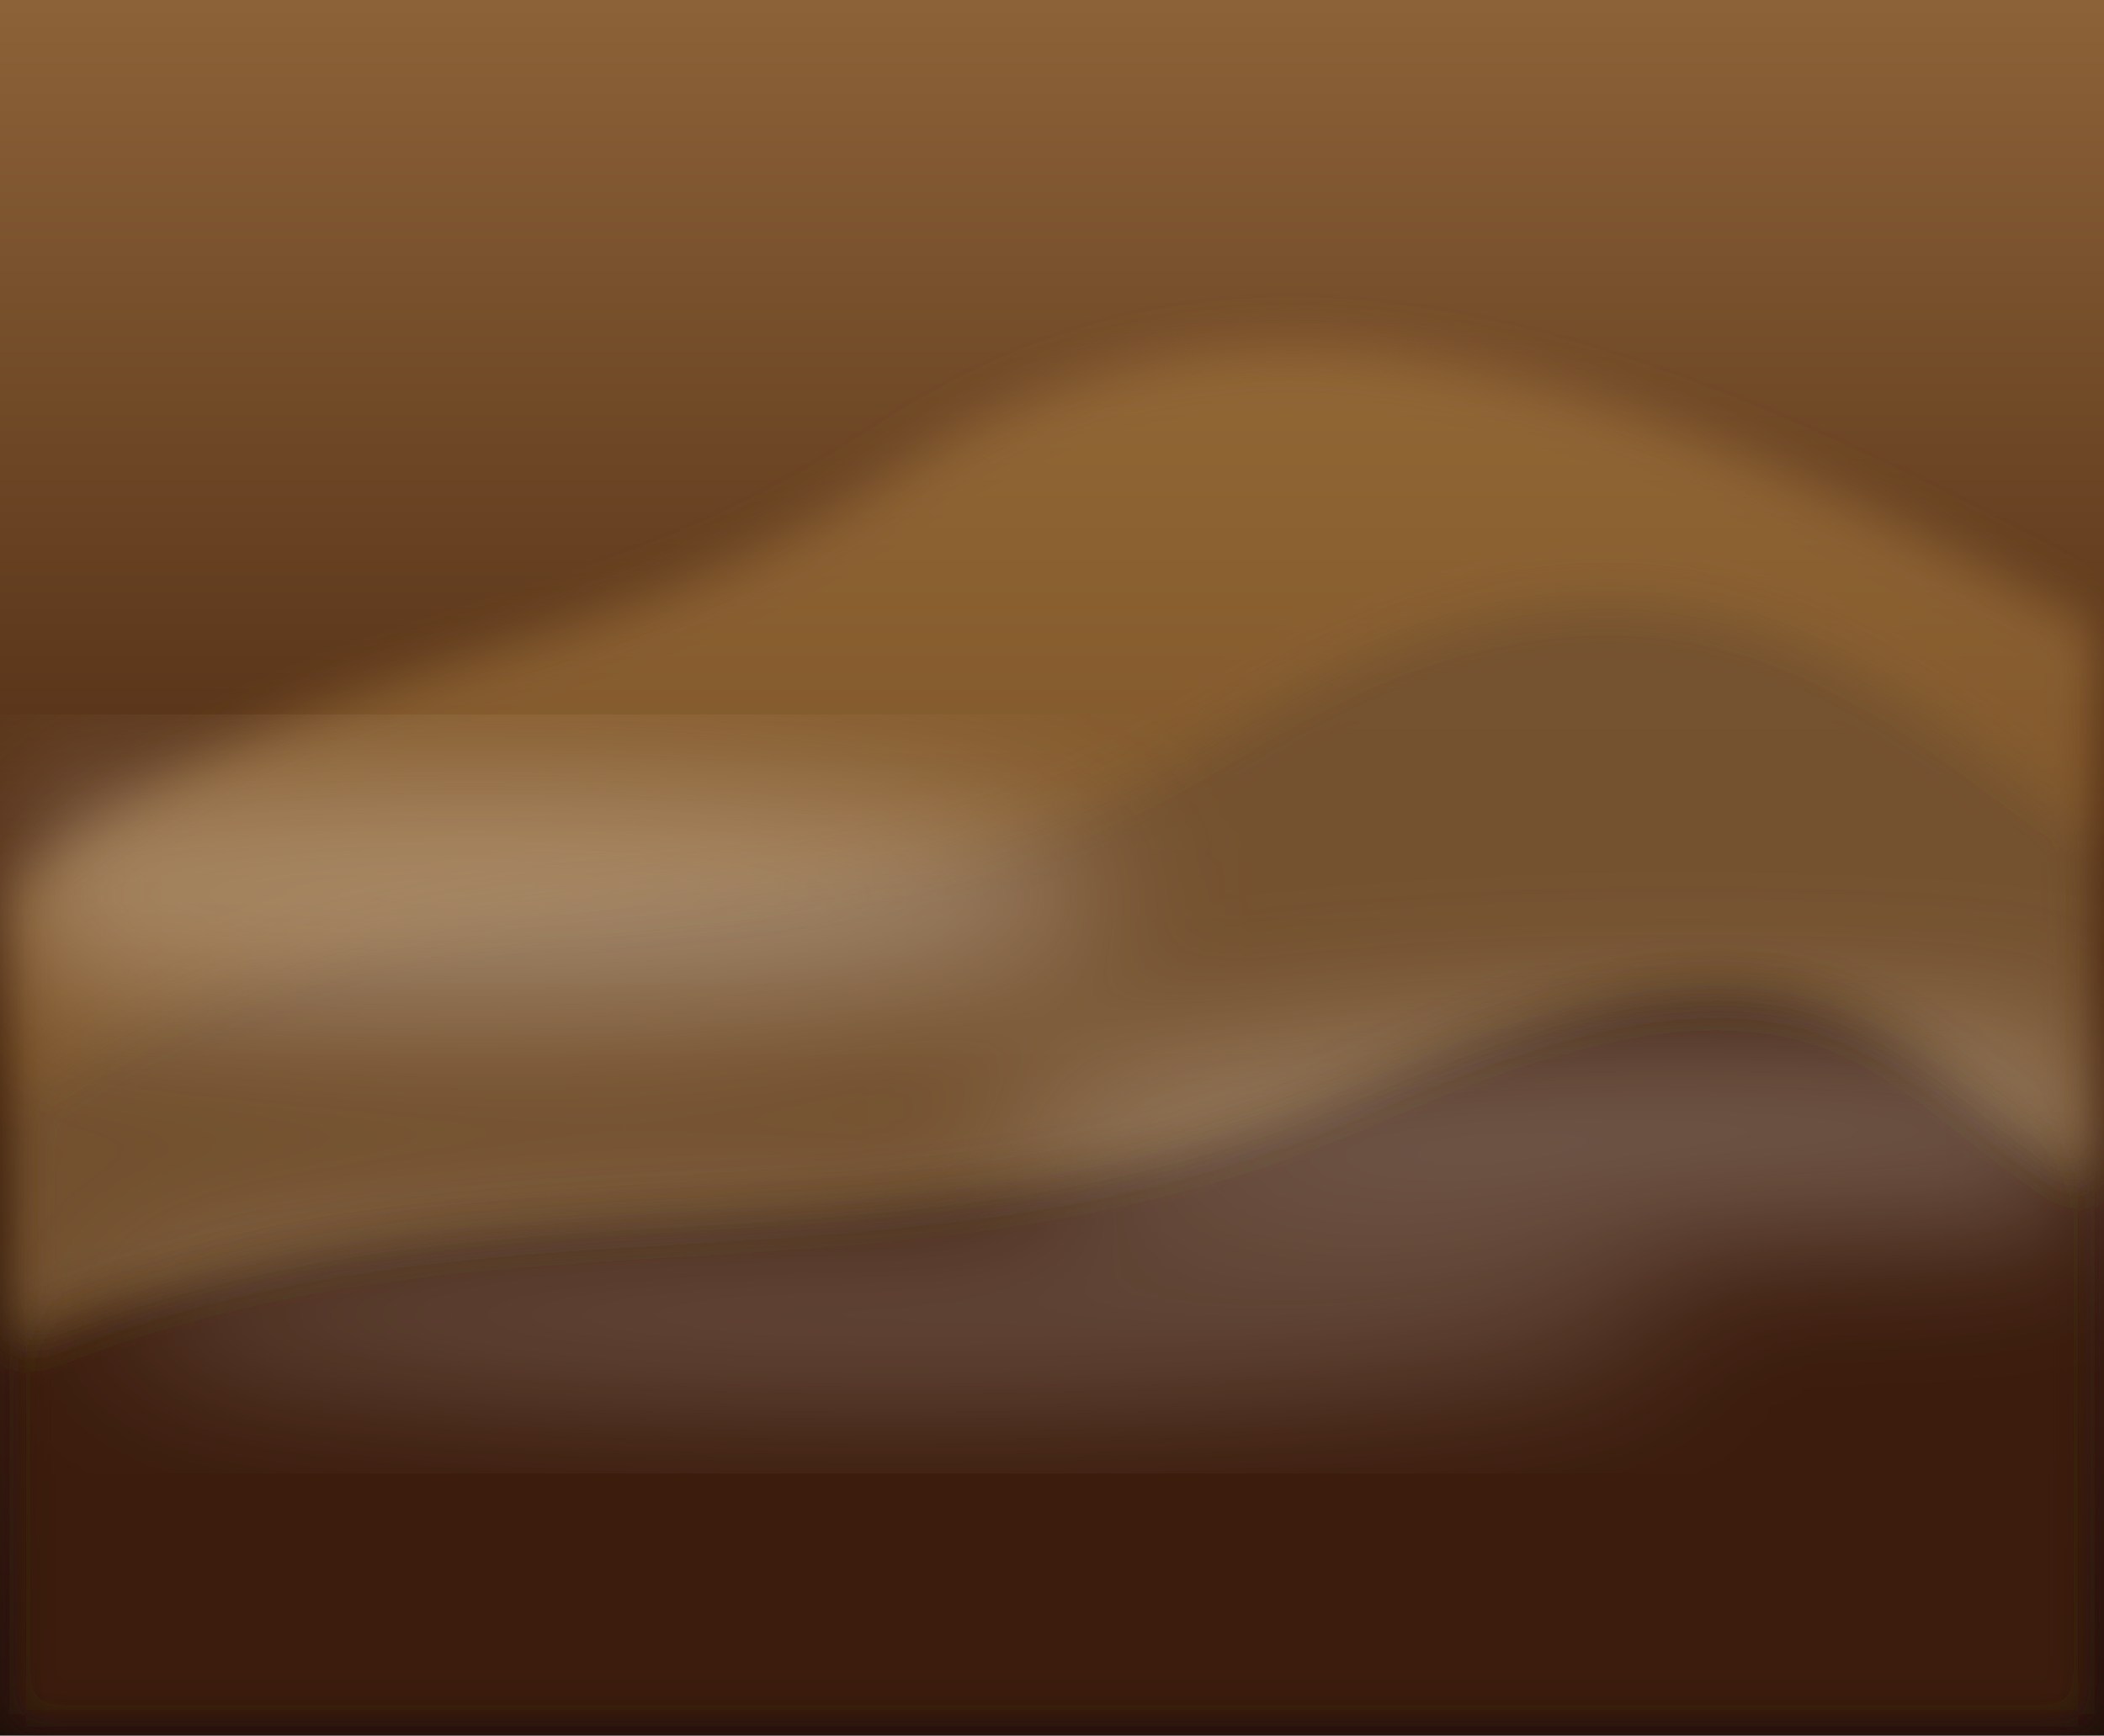
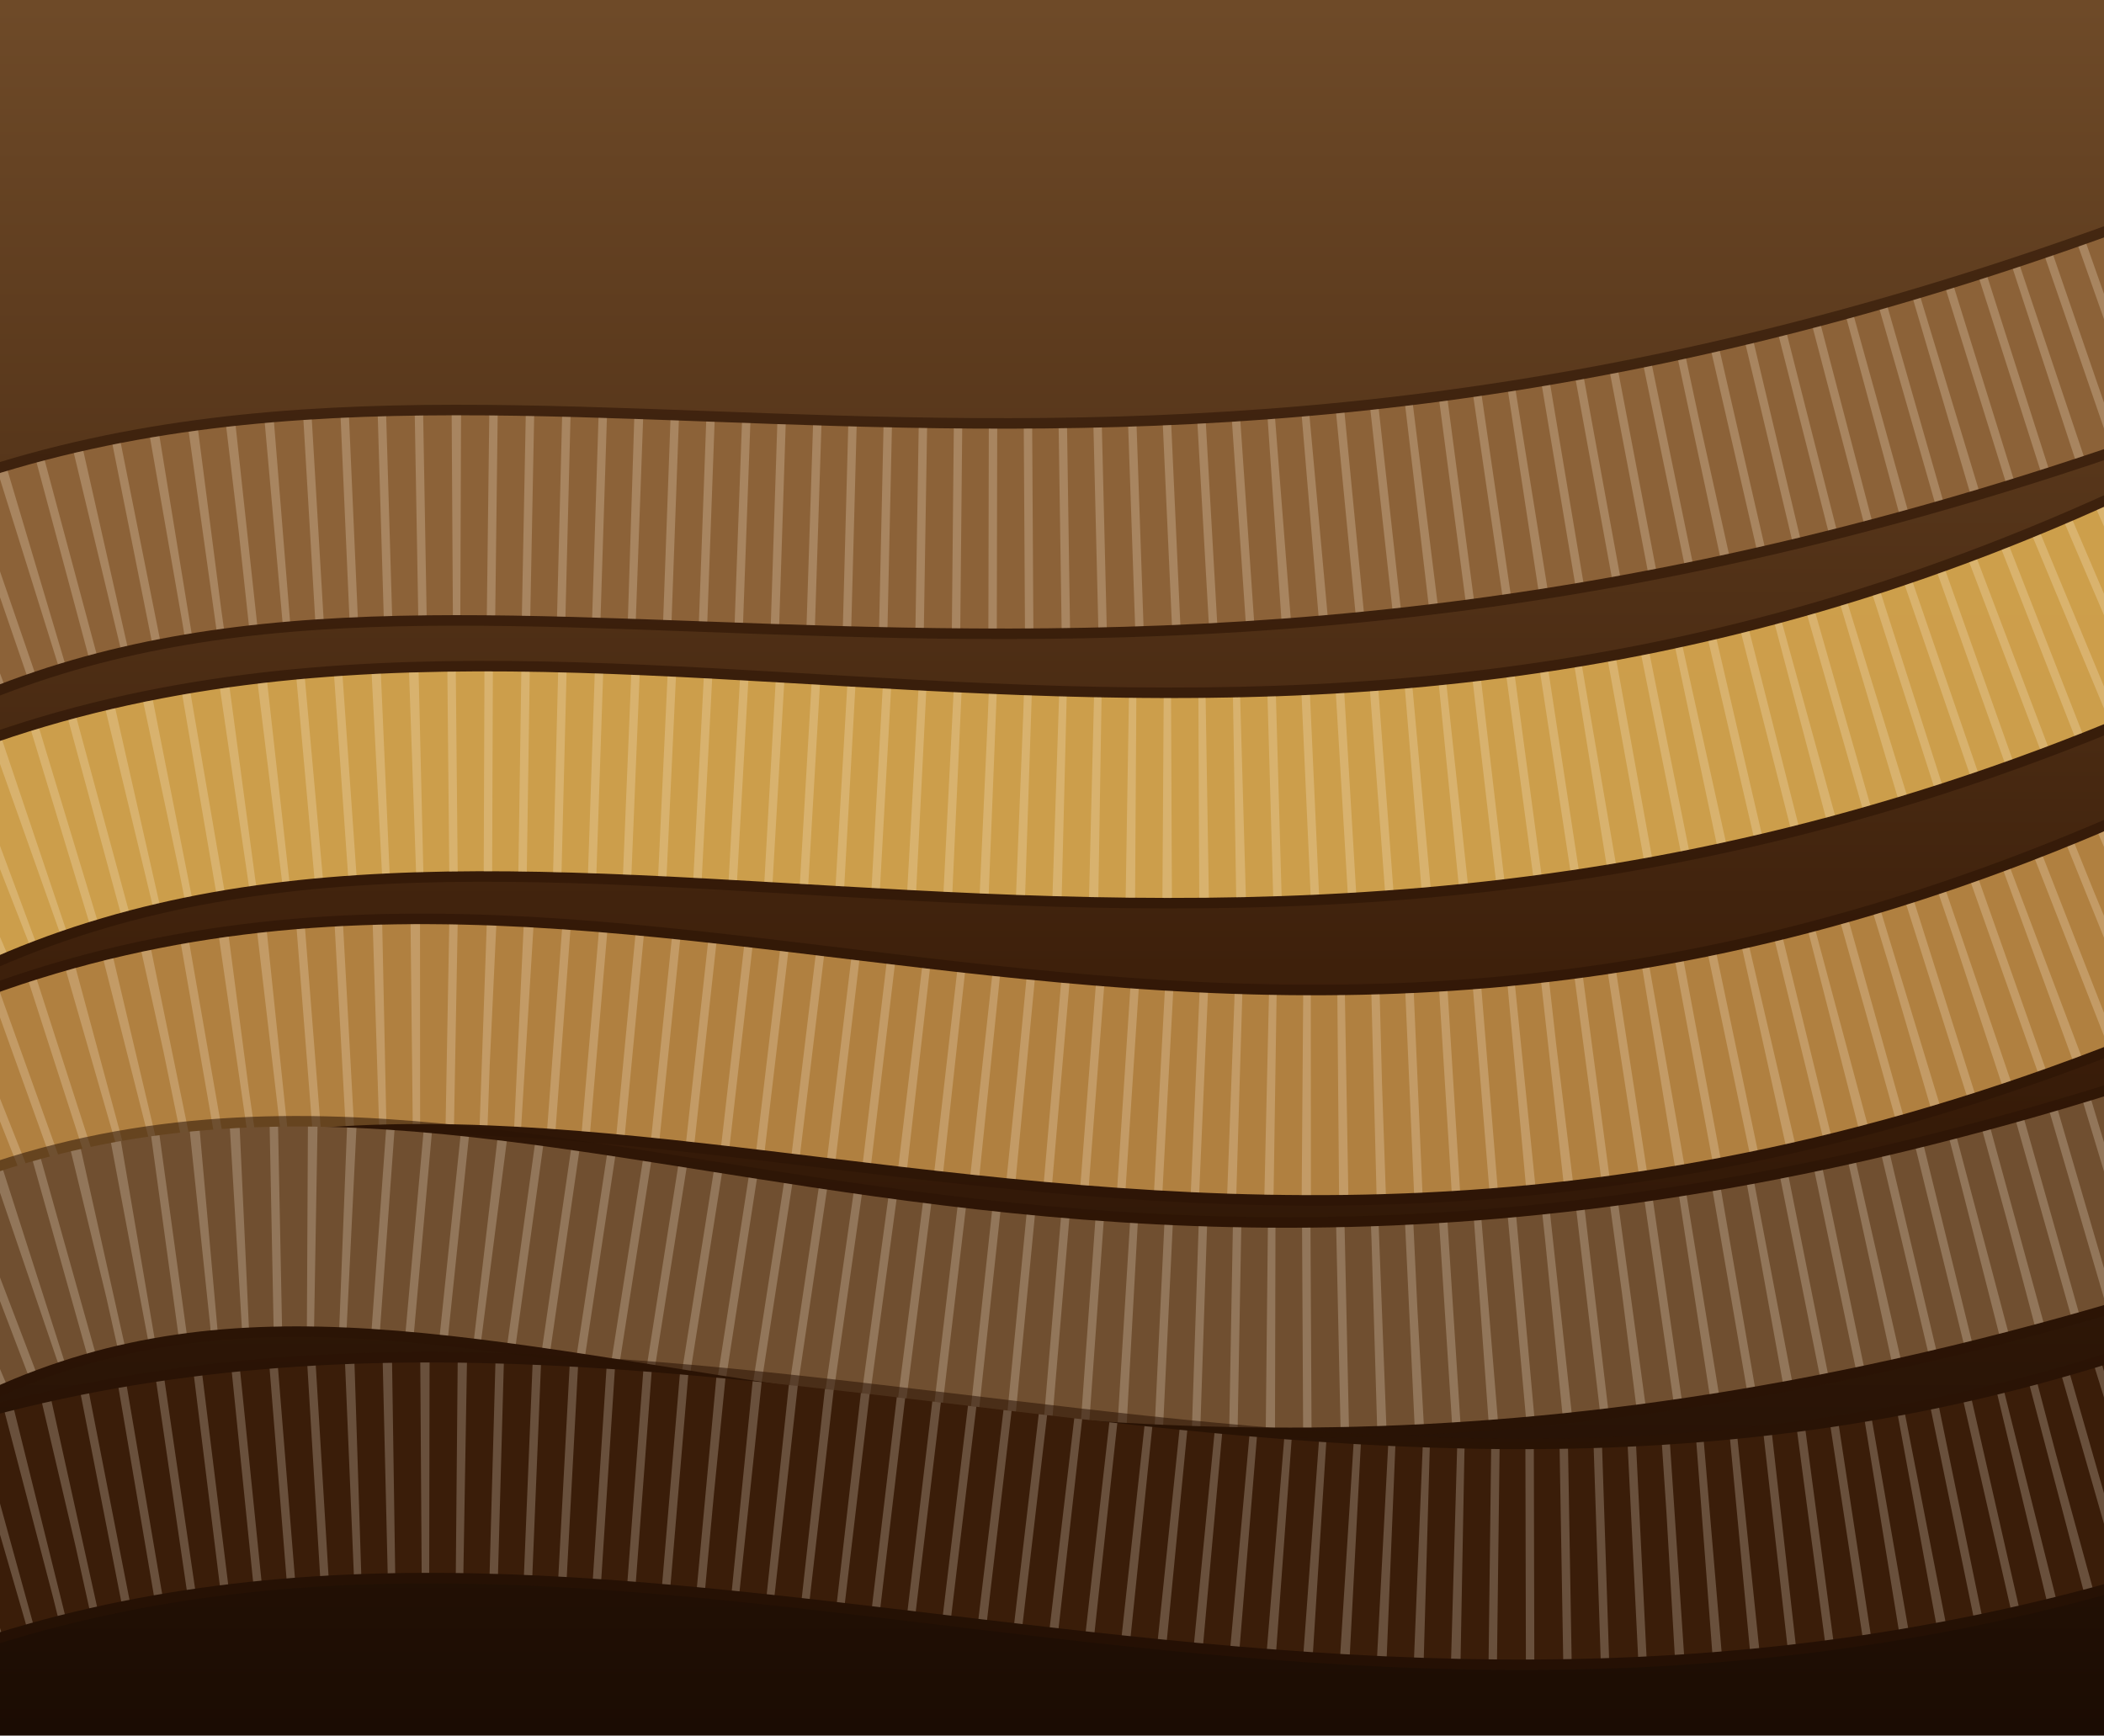
<svg xmlns="http://www.w3.org/2000/svg" viewBox="0 0 400 330" preserveAspectRatio="xMidYMax slice">
  <defs>
    <linearGradient id="s" x1="0" y1="0" x2="0" y2="1">
-       <stop offset="0" stop-color="#8C6238" />
-       <stop offset=".55" stop-color="#4A2710" />
+       <stop offset="0" stop-color="#6E4A28" />
+       <stop offset=".6" stop-color="#3A1D09" />
      <stop offset="1" stop-color="#1B0C03" />
    </linearGradient>
-     <filter id="b1">
-       <feGaussianBlur stdDeviation="5" />
-     </filter>
-     <filter id="b2">
-       <feGaussianBlur stdDeviation="14" />
-     </filter>
  </defs>
  <rect width="400" height="330" fill="url(#s)" />
-   <g filter="url(#b1)">
-     <path d="M0 170C60 120 110 130 170 90S290 60 400 120V330H0Z" fill="#B08040" opacity=".5" />
-     <path d="M0 210C80 150 150 190 230 140S350 120 400 160V330H0Z" fill="#704F30" opacity=".8" />
-     <path d="M0 255C90 215 170 245 260 205S360 200 400 225V330H0Z" fill="#3A1D09" />
-   </g>
-   <g filter="url(#b2)" fill="#F6E9D6">
-     <ellipse cx="90" cy="170" rx="120" ry="22" opacity=".35" />
-     <ellipse cx="320" cy="215" rx="130" ry="20" opacity=".3" />
-     <ellipse cx="170" cy="250" rx="150" ry="18" opacity=".22" />
-   </g>
+   <path d="M-20 118C90 66 200 142 420 58" stroke="#2A1305" stroke-opacity=".55" stroke-width="42" fill="none" />
+   <path d="M-20 118C90 66 200 142 420 58" stroke="#8C6238" stroke-width="38" fill="none" opacity="1" />
+   <path d="M-20 118C90 66 200 142 420 58" stroke="#FFF3DC" stroke-opacity=".24" stroke-width="38" stroke-dasharray="1.6 5.2" fill="none" />
+   <path d="M-20 170C100 108 230 200 420 108" stroke="#2A1305" stroke-opacity=".55" stroke-width="42" fill="none" />
+   <path d="M-20 170C100 108 230 200 420 108" stroke="#D9A950" stroke-width="38" fill="none" opacity="0.92" />
+   <path d="M-20 170C100 108 230 200 420 108" stroke="#FFF3DC" stroke-opacity=".24" stroke-width="38" stroke-dasharray="1.6 5.2" fill="none" />
+   <path d="M-20 218C110 150 220 262 420 170" stroke="#2A1305" stroke-opacity=".55" stroke-width="42" fill="none" />
+   <path d="M-20 218C110 150 220 262 420 170" stroke="#B08040" stroke-width="38" fill="none" opacity="1" />
+   <path d="M-20 218C110 150 220 262 420 170" stroke="#FFF3DC" stroke-opacity=".24" stroke-width="38" stroke-dasharray="1.6 5.2" fill="none" />
+   <path d="M-20 252C90 192 180 302 420 222" stroke="#2A1305" stroke-opacity=".55" stroke-width="42" fill="none" />
+   <path d="M-20 252C90 192 180 302 420 222" stroke="#704F30" stroke-width="38" fill="none" opacity="1" />
+   <path d="M-20 252C90 192 180 302 420 222" stroke="#FFF3DC" stroke-opacity=".24" stroke-width="38" stroke-dasharray="1.6 5.2" fill="none" />
+   <path d="M-20 296C120 244 250 334 420 274" stroke="#2A1305" stroke-opacity=".55" stroke-width="44" fill="none" />
+   <path d="M-20 296C120 244 250 334 420 274" stroke="#3A1D09" stroke-width="40" fill="none" opacity="1" />
+   <path d="M-20 296C120 244 250 334 420 274" stroke="#FFF3DC" stroke-opacity=".24" stroke-width="40" stroke-dasharray="1.6 5.2" fill="none" />
</svg>
